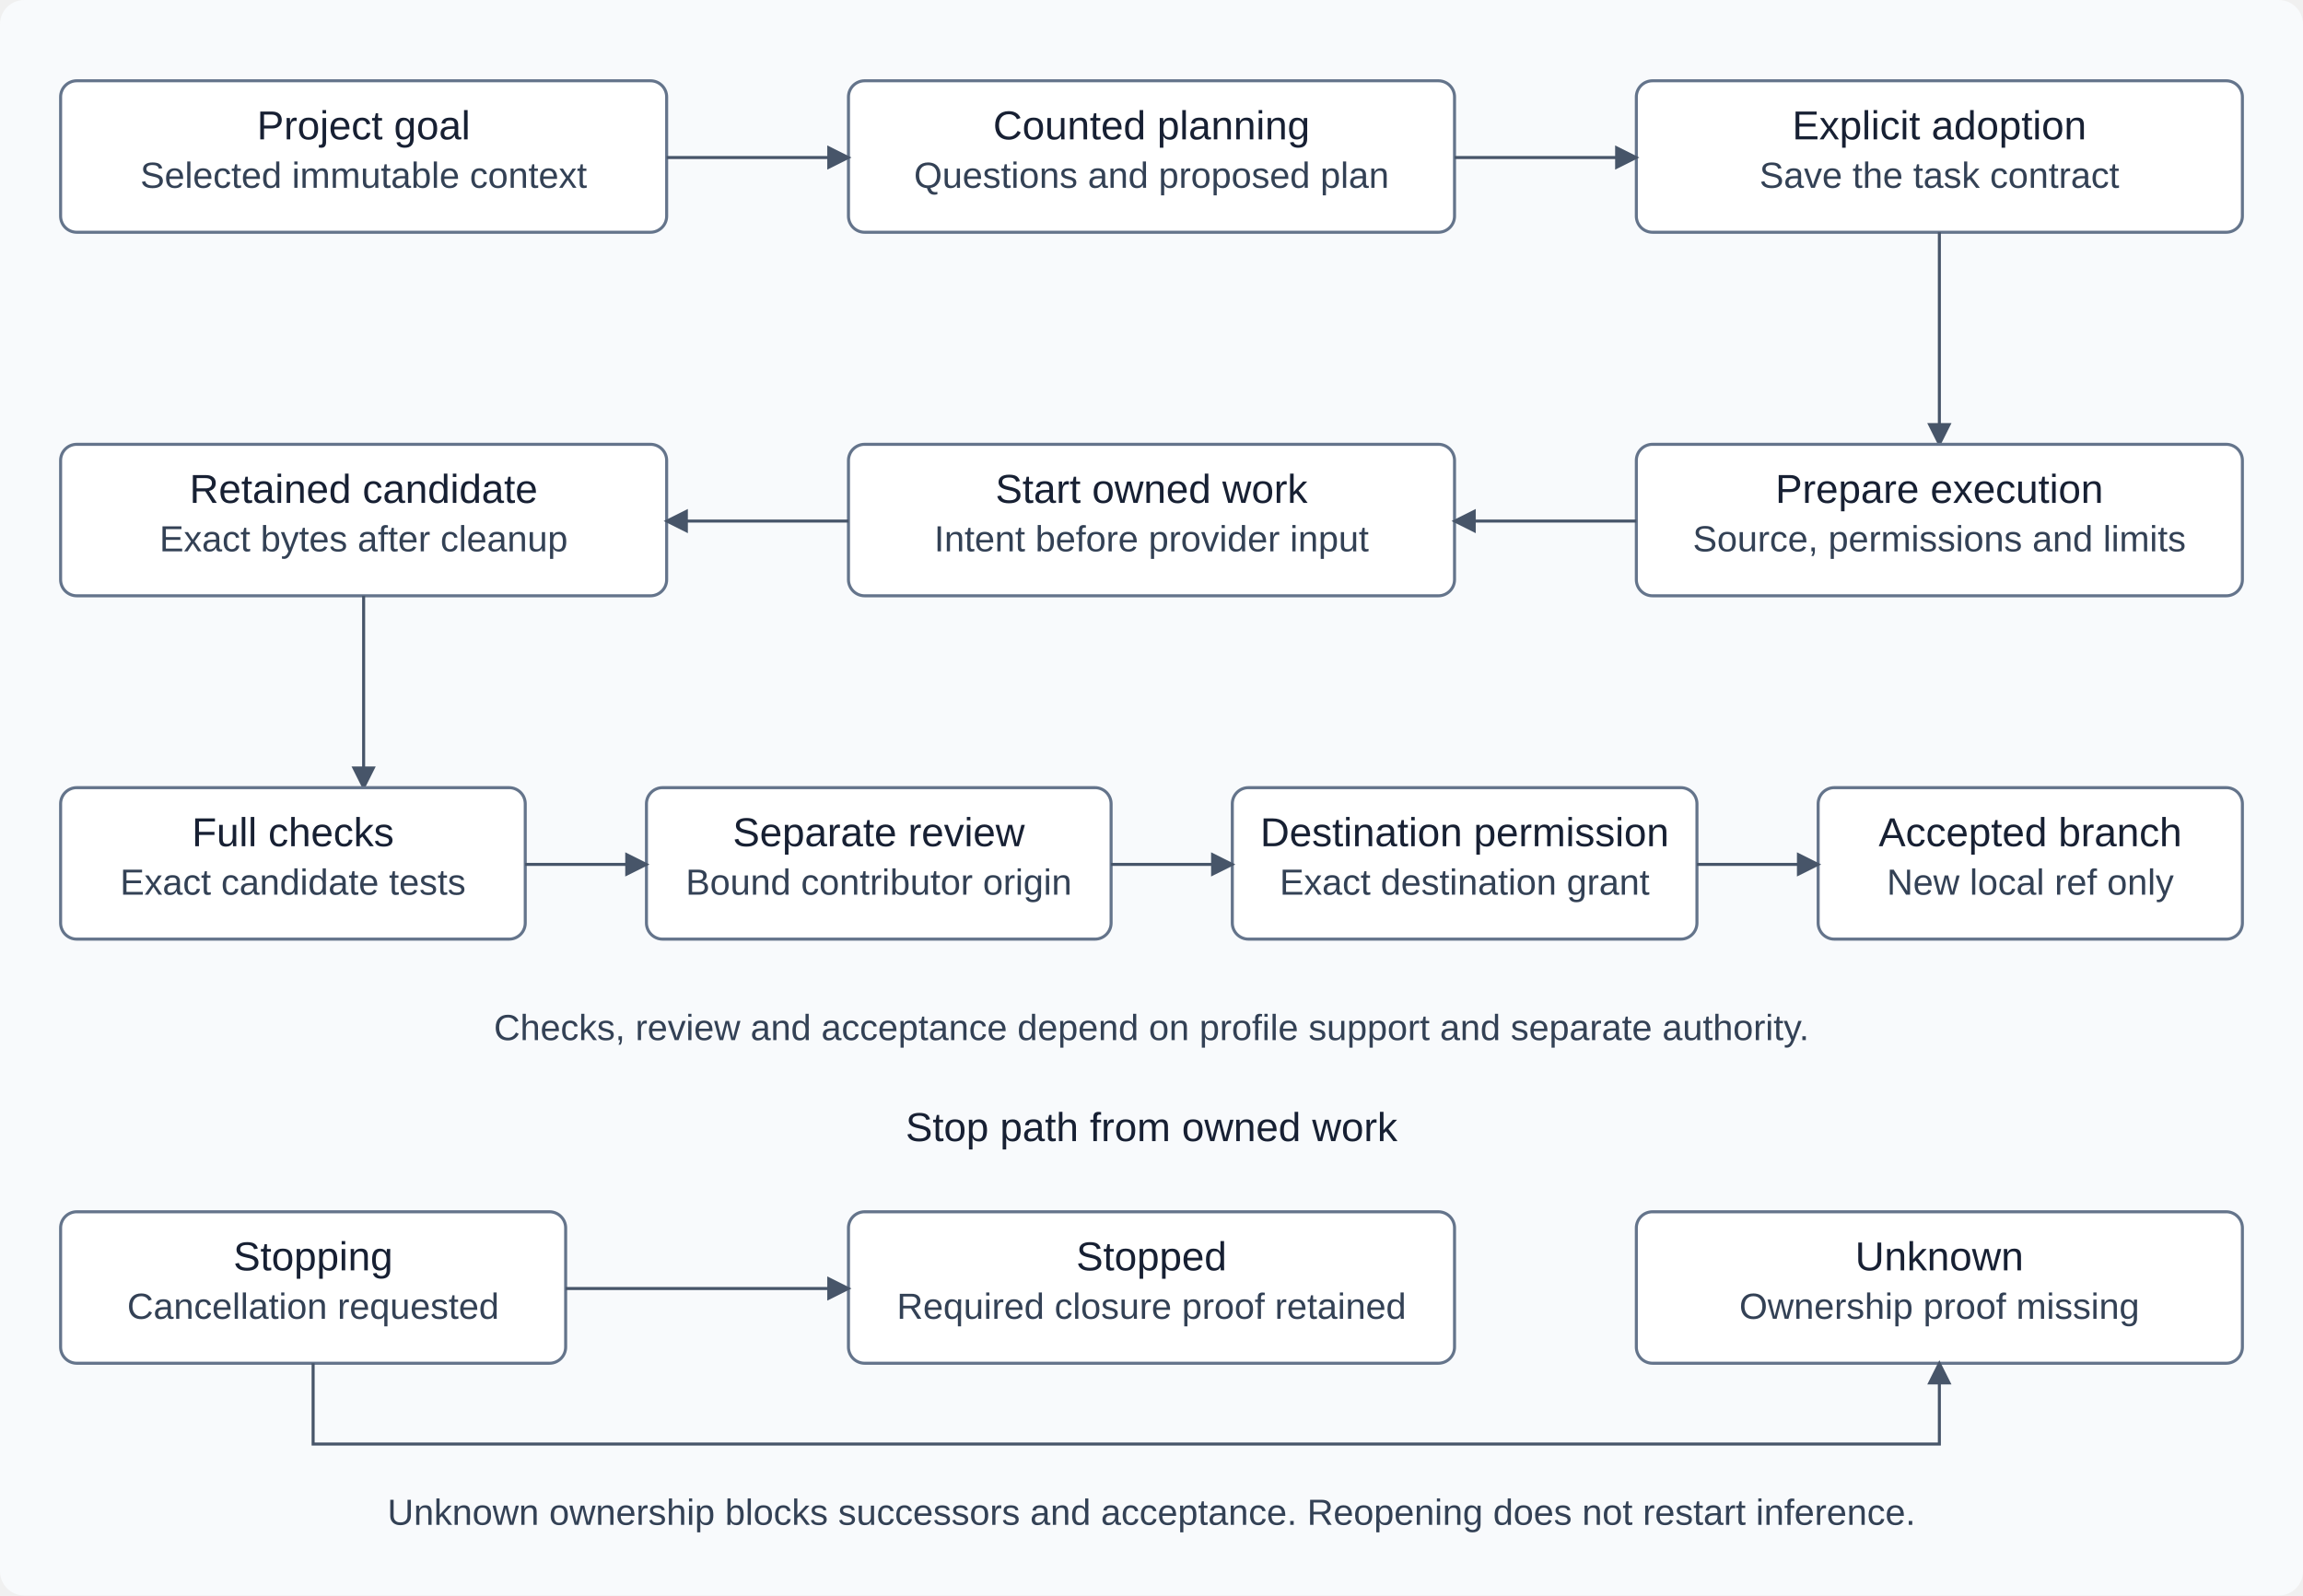
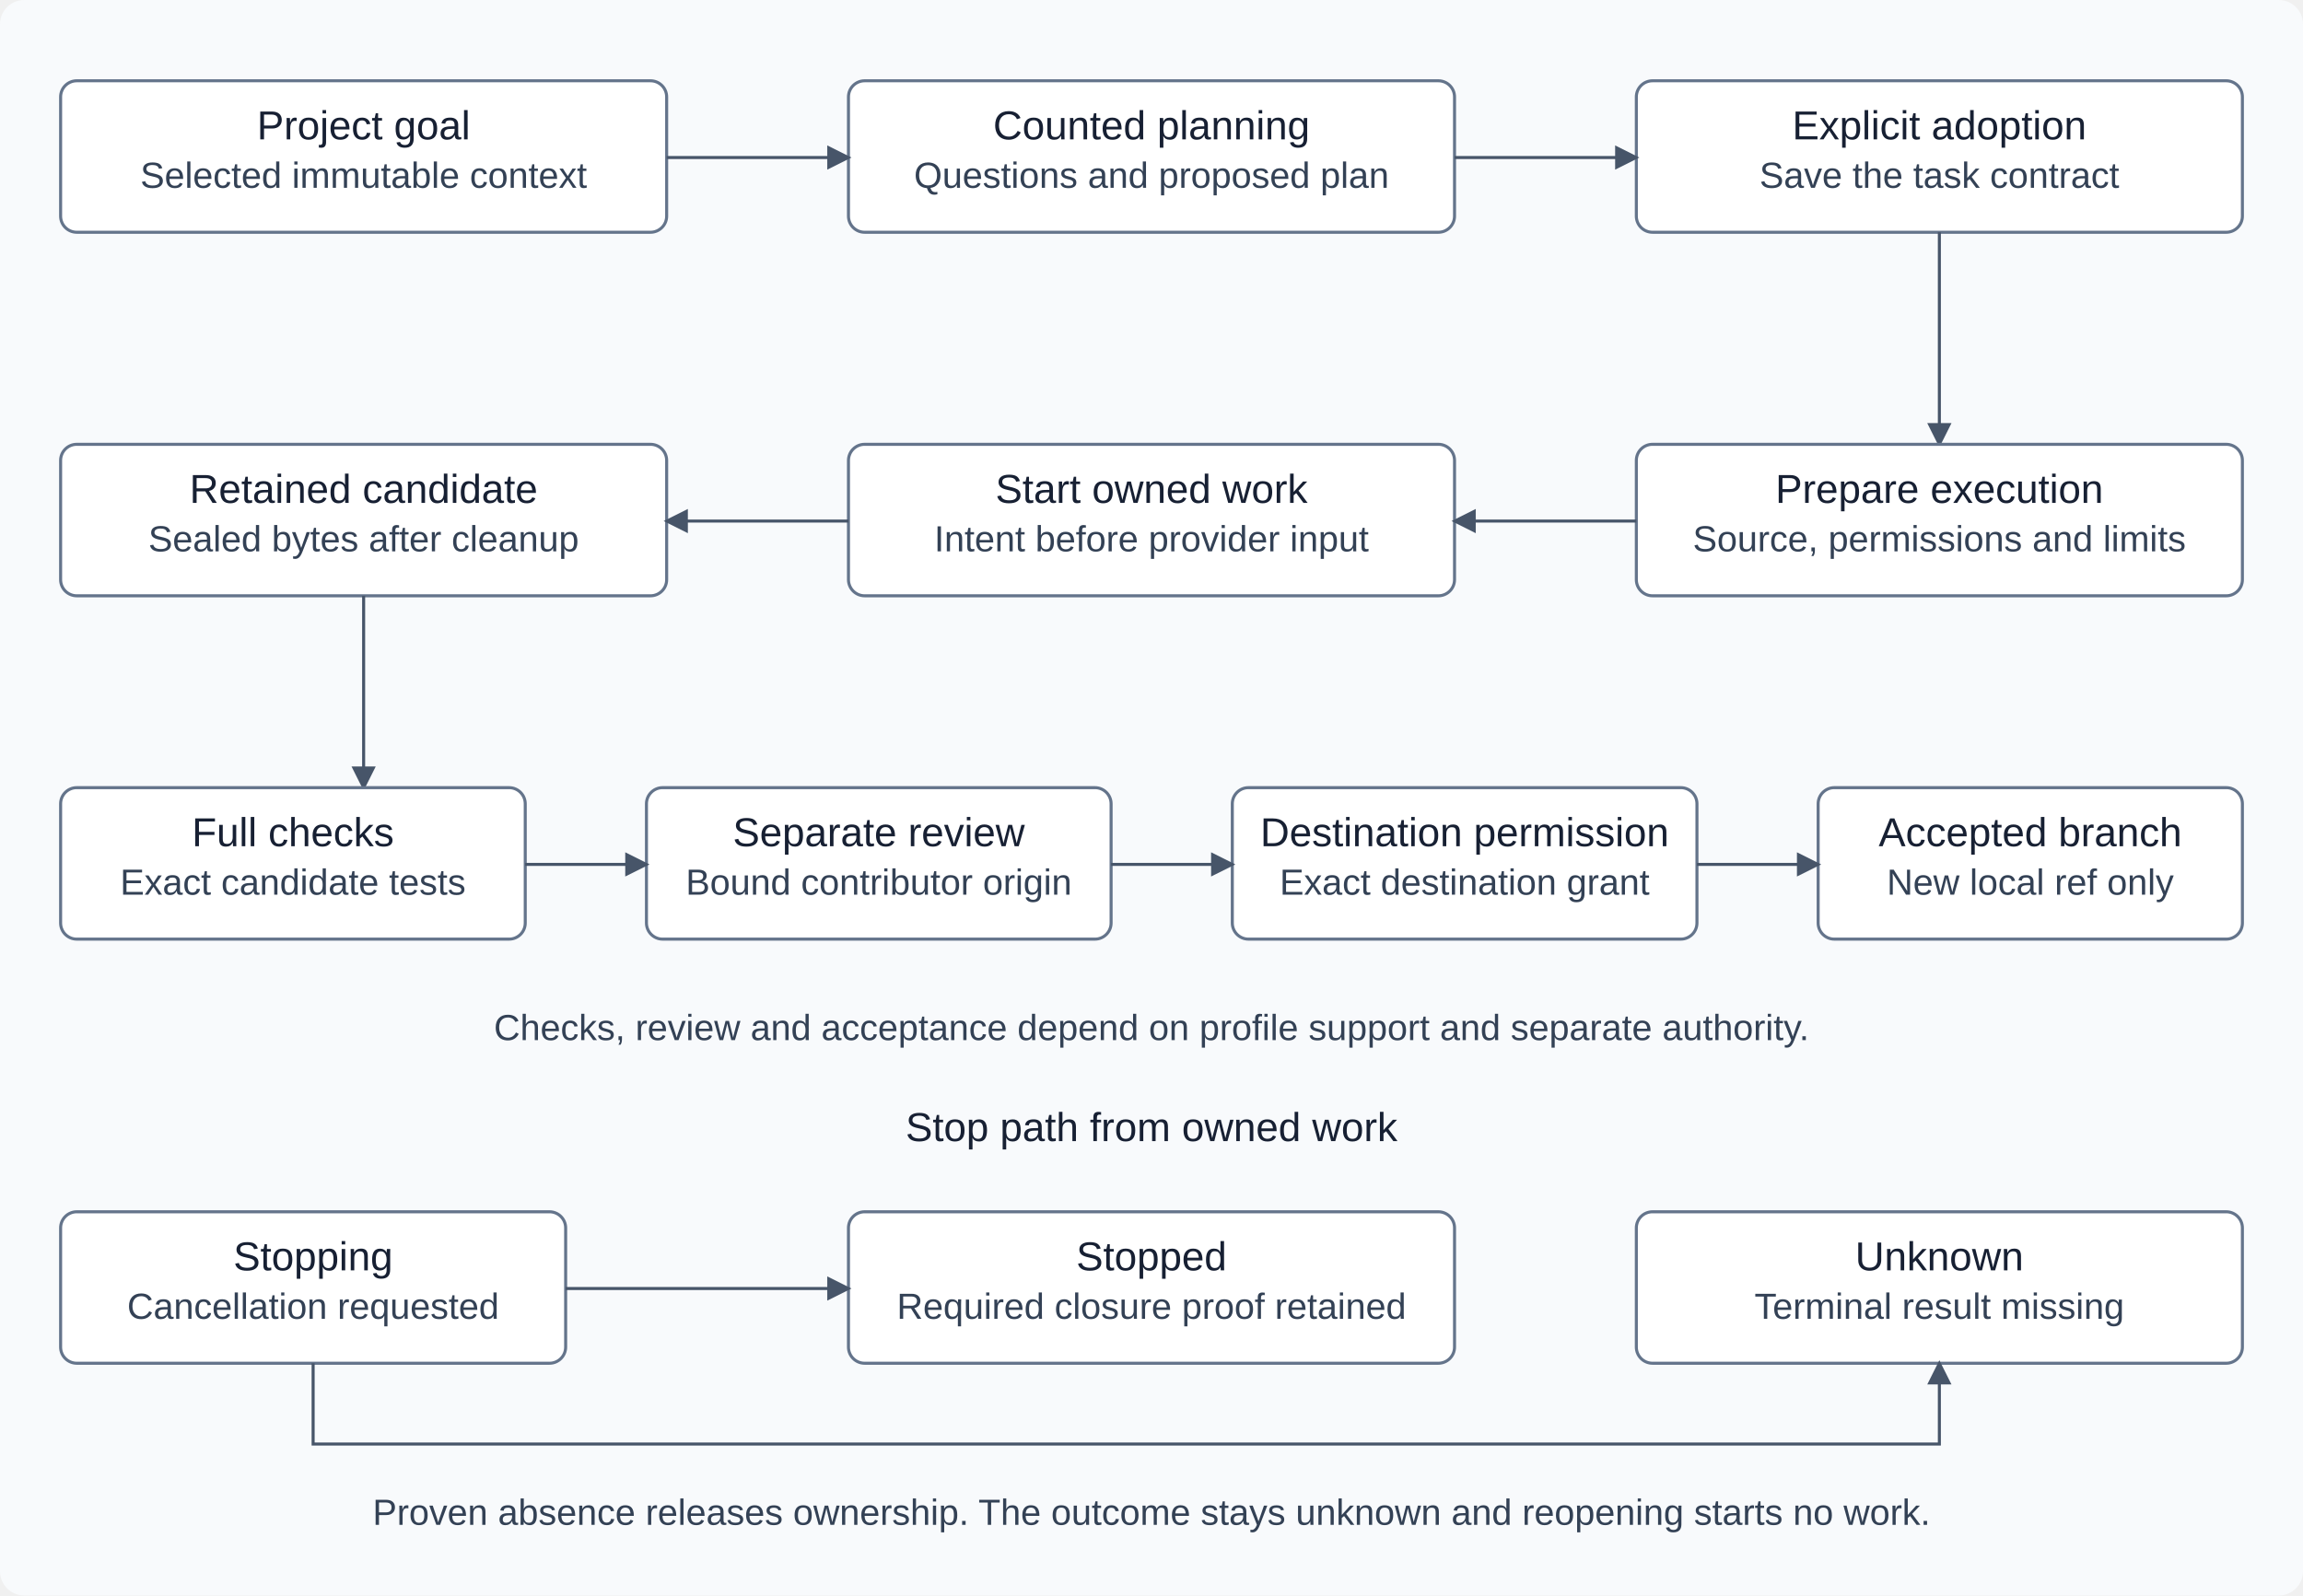
<svg xmlns="http://www.w3.org/2000/svg" width="1140" height="790" viewBox="0 0 1140 790" role="img" aria-labelledby="title description">
  <defs>
    <marker id="arrow" markerWidth="8" markerHeight="8" refX="7" refY="4" orient="auto">
      <path d="M0 0 L8 4 L0 8 Z" fill="#475569" />
    </marker>
  </defs>
  <style>text { font-family: Arial, Helvetica, sans-serif; fill: #172033; font-size: 20px; } .node { fill: #fff; stroke: #64748b; stroke-width: 1.5; } .edge { fill: none; stroke: #475569; stroke-width: 1.5; marker-end: url(#arrow); } .detail { font-size: 18px; fill: #334155; }</style>
  <rect width="1140" height="790" rx="12" fill="#f8fafc" />
  <rect class="node" x="30" y="40" width="300" height="75" rx="8" />
  <text x="180.0" y="69" text-anchor="middle">Project goal</text>
  <text x="180.0" y="93" text-anchor="middle" class="detail">Selected immutable context</text>
  <rect class="node" x="420" y="40" width="300" height="75" rx="8" />
  <text x="570.0" y="69" text-anchor="middle">Counted planning</text>
  <text x="570.0" y="93" text-anchor="middle" class="detail">Questions and proposed plan</text>
  <rect class="node" x="810" y="40" width="300" height="75" rx="8" />
  <text x="960.0" y="69" text-anchor="middle">Explicit adoption</text>
  <text x="960.0" y="93" text-anchor="middle" class="detail">Save the task contract</text>
  <path class="edge" d="M330 78 H420" />
  <path class="edge" d="M720 78 H810" />
  <path class="edge" d="M960 115 V220" />
  <rect class="node" x="810" y="220" width="300" height="75" rx="8" />
  <text x="960.0" y="249" text-anchor="middle">Prepare execution</text>
  <text x="960.0" y="273" text-anchor="middle" class="detail">Source, permissions and limits</text>
  <rect class="node" x="420" y="220" width="300" height="75" rx="8" />
  <text x="570.0" y="249" text-anchor="middle">Start owned work</text>
  <text x="570.0" y="273" text-anchor="middle" class="detail">Intent before provider input</text>
  <rect class="node" x="30" y="220" width="300" height="75" rx="8" />
  <text x="180.0" y="249" text-anchor="middle">Retained candidate</text>
-   <text x="180.0" y="273" text-anchor="middle" class="detail">Exact bytes after cleanup</text>
+   <text x="180.0" y="273" text-anchor="middle" class="detail">Sealed bytes after cleanup</text>
  <path class="edge" d="M810 258 H720" />
  <path class="edge" d="M420 258 H330" />
  <path class="edge" d="M180 295 V390" />
  <rect class="node" x="30" y="390" width="230" height="75" rx="8" />
  <text x="145.0" y="419" text-anchor="middle">Full checks</text>
  <text x="145.0" y="443" text-anchor="middle" class="detail">Exact candidate tests</text>
  <rect class="node" x="320" y="390" width="230" height="75" rx="8" />
  <text x="435.0" y="419" text-anchor="middle">Separate review</text>
  <text x="435.0" y="443" text-anchor="middle" class="detail">Bound contributor origin</text>
  <rect class="node" x="610" y="390" width="230" height="75" rx="8" />
  <text x="725.0" y="419" text-anchor="middle">Destination permission</text>
  <text x="725.0" y="443" text-anchor="middle" class="detail">Exact destination grant</text>
  <rect class="node" x="900" y="390" width="210" height="75" rx="8" />
  <text x="1005.0" y="419" text-anchor="middle">Accepted branch</text>
  <text x="1005.0" y="443" text-anchor="middle" class="detail">New local ref only</text>
  <path class="edge" d="M260 428 H320" />
  <path class="edge" d="M550 428 H610" />
  <path class="edge" d="M840 428 H900" />
  <text x="570" y="515" text-anchor="middle" class="detail">Checks, review and acceptance depend on profile support and separate authority.</text>
  <text x="570" y="565" text-anchor="middle">Stop path from owned work</text>
  <rect class="node" x="30" y="600" width="250" height="75" rx="8" />
  <text x="155.0" y="629" text-anchor="middle">Stopping</text>
  <text x="155.0" y="653" text-anchor="middle" class="detail">Cancellation requested</text>
  <rect class="node" x="420" y="600" width="300" height="75" rx="8" />
  <text x="570.0" y="629" text-anchor="middle">Stopped</text>
  <text x="570.0" y="653" text-anchor="middle" class="detail">Required closure proof retained</text>
  <rect class="node" x="810" y="600" width="300" height="75" rx="8" />
  <text x="960.0" y="629" text-anchor="middle">Unknown</text>
-   <text x="960.0" y="653" text-anchor="middle" class="detail">Ownership proof missing</text>
+   <text x="960.0" y="653" text-anchor="middle" class="detail">Terminal result missing</text>
  <path class="edge" d="M280 638 H420" />
  <path class="edge" d="M155 675 V715 H960 V675" />
-   <text x="570" y="755" text-anchor="middle" class="detail">Unknown ownership blocks successors and acceptance. Reopening does not restart inference.</text>
+   <text x="570" y="755" text-anchor="middle" class="detail">Proven absence releases ownership. The outcome stays unknown and reopening starts no work.</text>
</svg>
